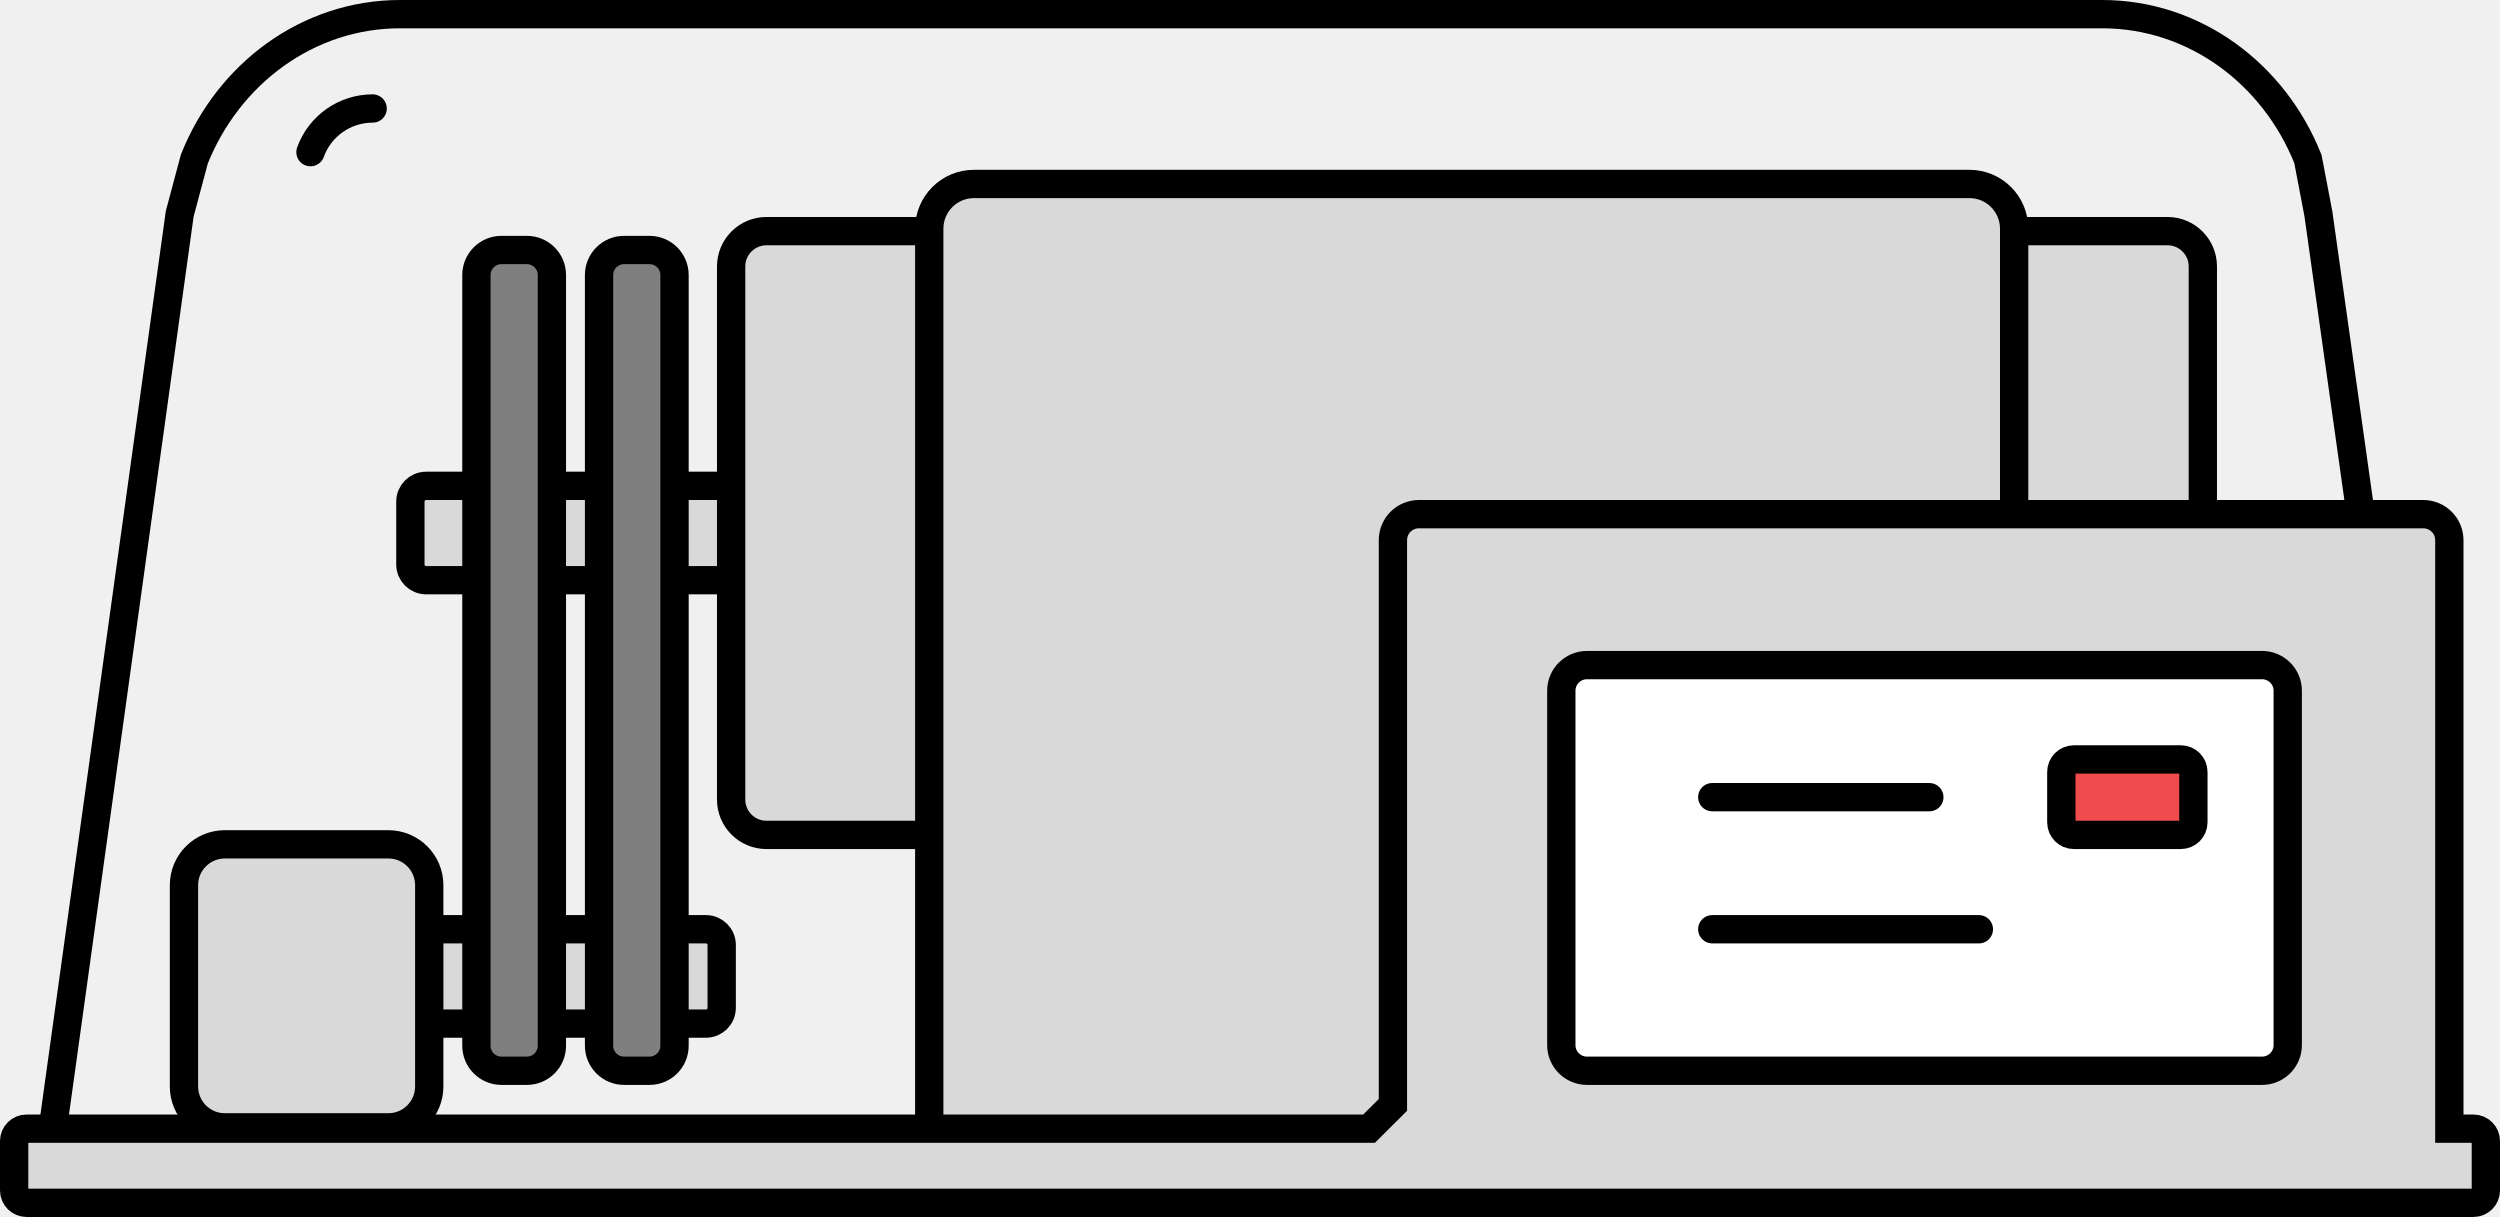
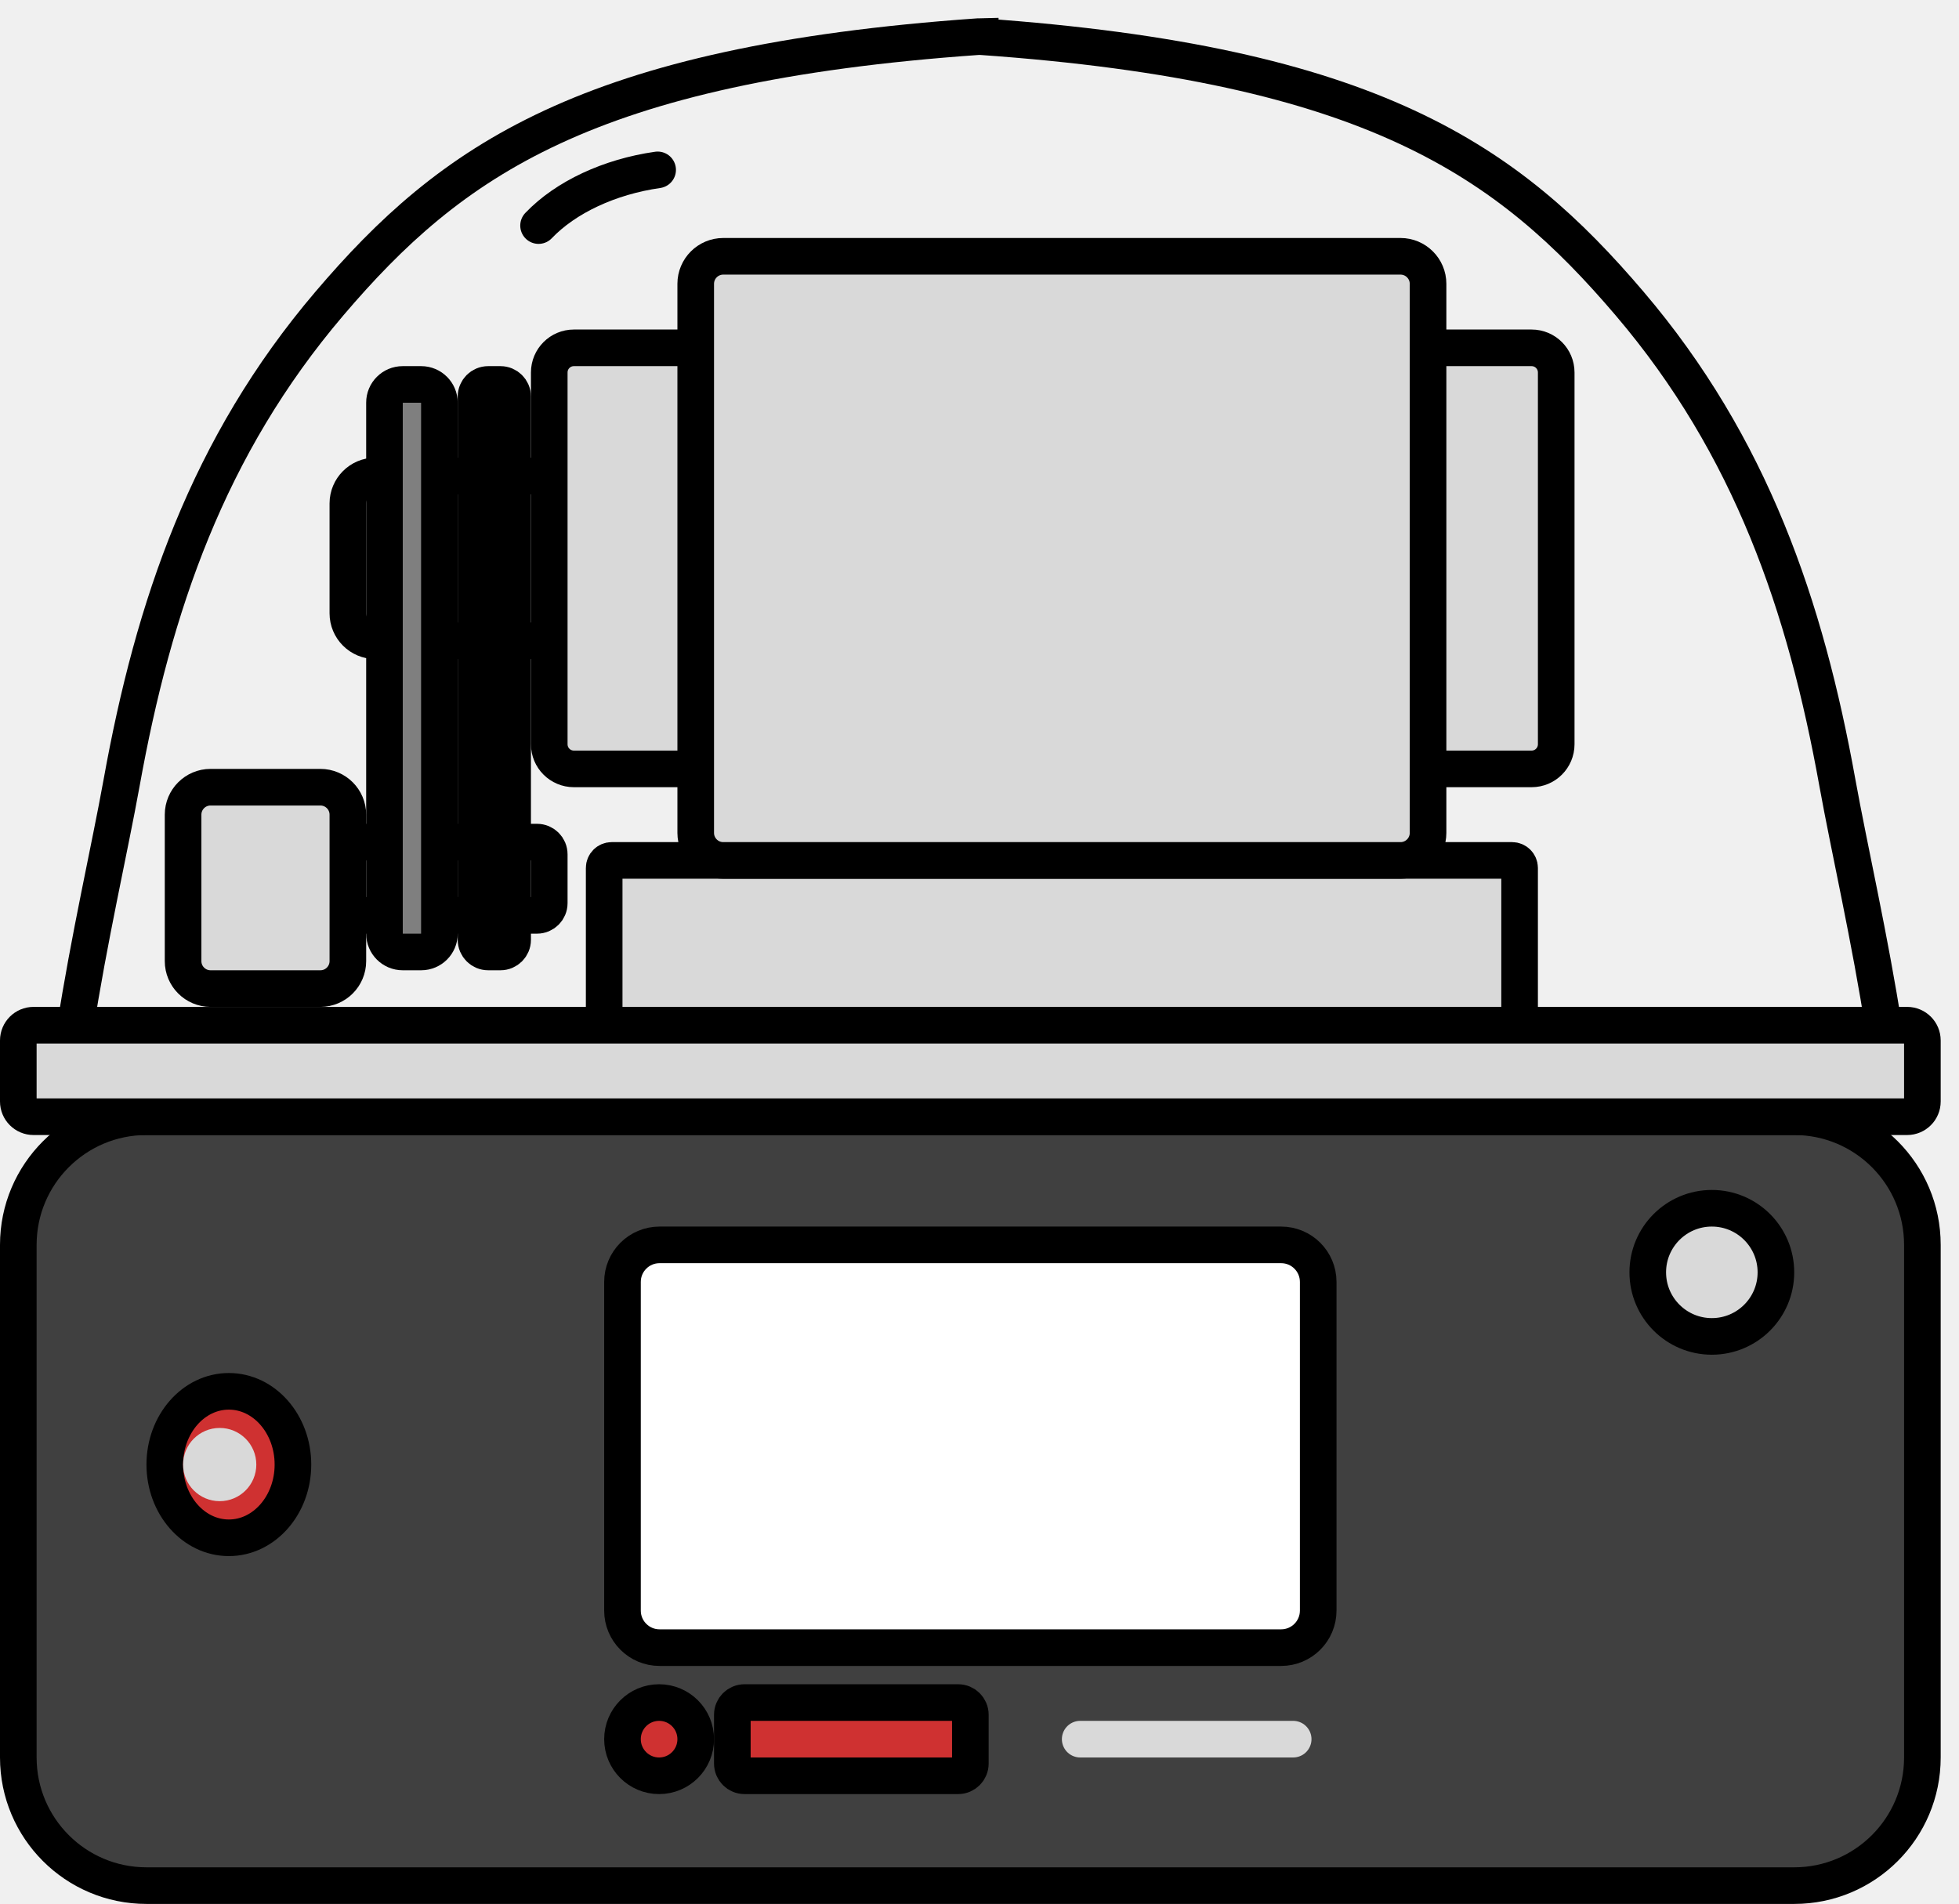
- <svg xmlns="http://www.w3.org/2000/svg" width="265" height="129" xml:space="preserve" overflow="hidden">
-   <defs>
-     <clipPath id="clip0">
-       <rect x="1932" y="624" width="265" height="129" />
-     </clipPath>
-   </defs>
-   <g clip-path="url(#clip0)" transform="translate(-1932 -624)">
-     <path d="M2016.83 675.5C2017.75 675.5 2018.5 676.246 2018.5 677.167L2018.5 683.833C2018.5 684.754 2017.75 685.5 2016.83 685.5L1977.17 685.5C1976.25 685.5 1975.5 684.754 1975.5 683.833L1975.5 677.167C1975.5 676.246 1976.25 675.5 1977.17 675.5Z" stroke="#000000" stroke-width="3" stroke-miterlimit="8" fill="#D9D9D9" fill-rule="evenodd" />
-     <path d="M2006.83 722.5C2007.75 722.5 2008.5 723.246 2008.5 724.167L2008.5 730.833C2008.5 731.754 2007.75 732.5 2006.83 732.5L1963.17 732.5C1962.25 732.5 1961.5 731.754 1961.5 730.833L1961.5 724.167C1961.5 723.246 1962.25 722.5 1963.17 722.5Z" stroke="#000000" stroke-width="3" stroke-miterlimit="8" fill="#D9D9D9" fill-rule="evenodd" />
-     <path d="M1974.42 625.5 2154.82 625.5C2164.63 625.5 2173.05 631.833 2176.64 640.859L2177.75 646.662 2192.5 751.5 1936.5 751.5 1951.05 646.662 1952.6 640.859C1956.2 631.833 1964.61 625.5 1974.42 625.5Z" stroke="#000000" stroke-width="3" stroke-miterlimit="8" fill="none" fill-rule="evenodd" />
-     <path d="M2009.5 652.243C2009.5 650.176 2011.18 648.5 2013.24 648.5L2161.76 648.5C2163.82 648.5 2165.5 650.176 2165.5 652.243L2165.5 708.757C2165.5 710.824 2163.82 712.5 2161.76 712.5L2013.24 712.5C2011.18 712.5 2009.5 710.824 2009.5 708.757Z" stroke="#000000" stroke-width="3" stroke-miterlimit="8" fill="#D9D9D9" fill-rule="evenodd" />
-     <path d="M1951.5 717.833C1951.5 715.44 1953.44 713.5 1955.83 713.5L1973.17 713.5C1975.56 713.5 1977.5 715.44 1977.5 717.833L1977.5 739.167C1977.5 741.56 1975.56 743.5 1973.17 743.5L1955.83 743.5C1953.44 743.5 1951.5 741.56 1951.5 739.167Z" stroke="#000000" stroke-width="3" stroke-miterlimit="8" fill="#D9D9D9" fill-rule="evenodd" />
-     <path d="M2030.5 648.244C2030.5 645.624 2032.62 643.5 2035.24 643.5L2140.76 643.5C2143.38 643.5 2145.5 645.624 2145.5 648.244L2145.5 742.757C2145.5 745.376 2143.38 747.5 2140.76 747.5L2035.24 747.5C2032.62 747.5 2030.5 745.376 2030.5 742.757Z" stroke="#000000" stroke-width="3" stroke-miterlimit="8" fill="#D9D9D9" fill-rule="evenodd" />
-     <path d="M1982.5 653.151C1982.5 651.687 1983.69 650.5 1985.15 650.5L1987.85 650.5C1989.31 650.5 1990.5 651.687 1990.5 653.151L1990.5 734.849C1990.5 736.313 1989.31 737.5 1987.85 737.5L1985.15 737.5C1983.69 737.5 1982.5 736.313 1982.5 734.849Z" stroke="#000000" stroke-width="3" stroke-miterlimit="8" fill="#7F7F7F" fill-rule="evenodd" />
-     <path d="M1995.5 653.151C1995.5 651.687 1996.69 650.5 1998.15 650.5L2000.85 650.5C2002.31 650.5 2003.5 651.687 2003.5 653.151L2003.5 734.849C2003.5 736.313 2002.31 737.5 2000.85 737.5L1998.15 737.5C1996.69 737.5 1995.5 736.313 1995.5 734.849Z" stroke="#000000" stroke-width="3" stroke-miterlimit="8" fill="#7F7F7F" fill-rule="evenodd" />
-     <path d="M2082.41 678.5 2188.87 678.5C2190.39 678.5 2191.63 679.734 2191.63 681.256L2191.63 743.639 2194.18 743.639C2194.91 743.639 2195.5 744.225 2195.5 744.949L2195.5 750.19C2195.5 750.913 2194.91 751.5 2194.18 751.5L1934.82 751.5C1934.09 751.5 1933.5 750.913 1933.5 750.19L1933.5 744.949C1933.5 744.225 1934.09 743.639 1934.82 743.639L2077.12 743.639 2079.65 741.119 2079.65 681.256C2079.65 679.734 2080.88 678.5 2082.41 678.5Z" stroke="#000000" stroke-width="3" stroke-miterlimit="8" fill="#D9D9D9" fill-rule="evenodd" />
-     <path d="M2097.5 697.217C2097.5 695.716 2098.72 694.5 2100.22 694.5L2171.78 694.5C2173.28 694.5 2174.5 695.716 2174.5 697.217L2174.5 734.783C2174.5 736.284 2173.28 737.5 2171.78 737.5L2100.22 737.5C2098.72 737.5 2097.5 736.284 2097.5 734.783Z" stroke="#000000" stroke-width="3" stroke-miterlimit="8" fill="#FFFFFF" fill-rule="evenodd" />
-     <path d="M2113.5 708.5 2136.51 708.5" stroke="#000000" stroke-width="3" stroke-linecap="round" stroke-linejoin="round" stroke-miterlimit="10" fill="none" fill-rule="evenodd" />
-     <path d="M2113.5 722.5 2141.76 722.5" stroke="#000000" stroke-width="3" stroke-linecap="round" stroke-linejoin="round" stroke-miterlimit="10" fill="none" fill-rule="evenodd" />
-     <path d="M2150.5 705.833C2150.5 705.097 2151.1 704.5 2151.83 704.5L2163.17 704.5C2163.9 704.5 2164.5 705.097 2164.5 705.833L2164.5 711.167C2164.5 711.903 2163.9 712.5 2163.17 712.5L2151.83 712.5C2151.1 712.5 2150.5 711.903 2150.5 711.167Z" stroke="#000000" stroke-width="3" stroke-miterlimit="8" fill="#F04C4E" fill-rule="evenodd" />
-     <path d="M1964.91 640.129C1965.91 637.352 1968.55 635.5 1971.5 635.5" stroke="#000000" stroke-width="3" stroke-linecap="round" stroke-linejoin="round" stroke-miterlimit="10" fill="none" fill-rule="evenodd" />
+ <svg xmlns="http://www.w3.org/2000/svg" width="107" height="104" overflow="hidden">
+   <g transform="translate(-278 -129)">
+     <path d="M307.416 141.322C308.896 139.773 311.284 138.656 313.92 138.279" stroke="#000000" stroke-width="2" stroke-linecap="round" stroke-linejoin="round" stroke-miterlimit="10" fill="none" fill-rule="evenodd" />
+     <path d="M311 176.41C311 176.184 311.184 176 311.41 176L360.59 176C360.816 176 361 176.184 361 176.41L361 184.59C361 184.816 360.816 185 360.59 185L311.41 185C311.184 185 311 184.816 311 184.59Z" stroke="#000000" stroke-width="2" stroke-miterlimit="8" fill="#D9D9D9" fill-rule="evenodd" />
+     <path d="M309.5 155C310.328 155 311 155.672 311 156.5L311 162.5C311 163.328 310.328 164 309.5 164L298.5 164C297.672 164 297 163.328 297 162.5L297 156.5C297 155.672 297.672 155 298.5 155Z" stroke="#000000" stroke-width="2" stroke-miterlimit="8" fill="#D9D9D9" fill-rule="evenodd" />
+     <path d="M307.333 175C307.702 175 308 175.298 308 175.667L308 178.333C308 178.702 307.702 179 307.333 179L292.667 179C292.298 179 292 178.702 292 178.333L292 175.667C292 175.298 292.298 175 292.667 175Z" stroke="#000000" stroke-width="2" stroke-miterlimit="8" fill="#D9D9D9" fill-rule="evenodd" />
+     <path d="M308 149.345C308 148.602 308.602 148 309.345 148L361.655 148C362.398 148 363 148.602 363 149.345L363 169.655C363 170.398 362.398 171 361.655 171L309.345 171C308.602 171 308 170.398 308 169.655Z" stroke="#000000" stroke-width="2" stroke-miterlimit="8" fill="#D9D9D9" fill-rule="evenodd" />
+     <path d="M288 173.5C288 172.672 288.672 172 289.5 172L295.5 172C296.328 172 297 172.672 297 173.5L297 181.5C297 182.328 296.328 183 295.5 183L289.5 183C288.672 183 288 182.328 288 181.5Z" stroke="#000000" stroke-width="2" stroke-miterlimit="8" fill="#D9D9D9" fill-rule="evenodd" />
+     <path d="M316 144.505C316 143.674 316.674 143 317.505 143L354.495 143C355.326 143 356 143.674 356 144.505L356 174.495C356 175.326 355.326 176 354.495 176L317.505 176C316.674 176 316 175.326 316 174.495Z" stroke="#000000" stroke-width="2" stroke-miterlimit="8" fill="#D9D9D9" fill-rule="evenodd" />
+     <path d="M299 150.994C299 150.445 299.445 150 299.994 150L301.006 150C301.555 150 302 150.445 302 150.994L302 180.006C302 180.555 301.555 181 301.006 181L299.994 181C299.445 181 299 180.555 299 180.006Z" stroke="#000000" stroke-width="2" stroke-miterlimit="8" fill="#7F7F7F" fill-rule="evenodd" />
+     <path d="M304 150.663C304 150.297 304.297 150 304.663 150L305.337 150C305.703 150 306 150.297 306 150.663L306 180.337C306 180.703 305.703 181 305.337 181L304.663 181C304.297 181 304 180.703 304 180.337Z" stroke="#000000" stroke-width="2" stroke-miterlimit="8" fill="#7F7F7F" fill-rule="evenodd" />
+     <path d="M49.419 54.998 49.5 54.999 49.54 55 49.54 54.998 49.581 54.998C70.97 53.496 78.384 48.199 85.013 40.413 91.642 32.628 94.62 23.881 96.354 14.261 97.005 10.653 98.15 5.681 98.91 0.736L99 0 49.54 0 49.46 0 0 0 0.09 0.736C0.85 5.681 1.995 10.653 2.646 14.261 4.38 23.881 7.358 32.628 13.987 40.413 20.616 48.199 28.03 53.496 49.419 54.998Z" stroke="#000000" stroke-width="2" stroke-miterlimit="8" fill="none" fill-rule="evenodd" transform="matrix(1 0 0 -1 282 186)" />
+     <path d="M279 197C279 193.134 282.134 190 286 190L376 190C379.866 190 383 193.134 383 197L383 225C383 228.866 379.866 232 376 232L286 232C282.134 232 279 228.866 279 225Z" stroke="#000000" stroke-width="2" stroke-linecap="round" stroke-linejoin="round" stroke-miterlimit="10" fill="#404040" fill-rule="evenodd" />
+     <path d="M287 209C287 206.791 288.567 205 290.5 205 292.433 205 294 206.791 294 209 294 211.209 292.433 213 290.5 213 288.567 213 287 211.209 287 209Z" stroke="#000000" stroke-width="2" stroke-miterlimit="8" fill="#CF3131" fill-rule="evenodd" />
+     <path d="M288 209C288 207.895 288.895 207 290 207 291.105 207 292 207.895 292 209 292 210.105 291.105 211 290 211 288.895 211 288 210.105 288 209Z" fill="#D9D9D9" fill-rule="evenodd" />
+     <path d="M312 199.023C312 197.906 312.906 197 314.023 197L347.977 197C349.094 197 350 197.906 350 199.023L350 216.977C350 218.094 349.094 219 347.977 219L314.023 219C312.906 219 312 218.094 312 216.977Z" stroke="#000000" stroke-width="2" stroke-miterlimit="8" fill="#FFFFFF" fill-rule="evenodd" />
+     <path d="M337 224 348.633 224" stroke="#D9D9D9" stroke-width="2" stroke-linecap="round" stroke-linejoin="round" stroke-miterlimit="10" fill="none" fill-rule="evenodd" />
+     <path d="M368 198.5C368 196.567 369.567 195 371.5 195 373.433 195 375 196.567 375 198.5 375 200.433 373.433 202 371.5 202 369.567 202 368 200.433 368 198.5Z" stroke="#000000" stroke-width="2" stroke-miterlimit="8" fill="#D9D9D9" fill-rule="evenodd" />
+     <path d="M318 222.667C318 222.298 318.298 222 318.667 222L330.333 222C330.702 222 331 222.298 331 222.667L331 225.333C331 225.702 330.702 226 330.333 226L318.667 226C318.298 226 318 225.702 318 225.333Z" stroke="#000000" stroke-width="2" stroke-miterlimit="8" fill="#CF3131" fill-rule="evenodd" />
+     <path d="M312 224C312 222.895 312.895 222 314 222 315.105 222 316 222.895 316 224 316 225.105 315.105 226 314 226 312.895 226 312 225.105 312 224Z" stroke="#000000" stroke-width="2" stroke-miterlimit="8" fill="#CF3131" fill-rule="evenodd" />
+     <path d="M279 185.833C279 185.373 279.373 185 279.833 185L382.167 185C382.627 185 383 185.373 383 185.833L383 189.167C383 189.627 382.627 190 382.167 190L279.833 190C279.373 190 279 189.627 279 189.167Z" stroke="#000000" stroke-width="2" stroke-miterlimit="8" fill="#D9D9D9" fill-rule="evenodd" />
  </g>
</svg>
